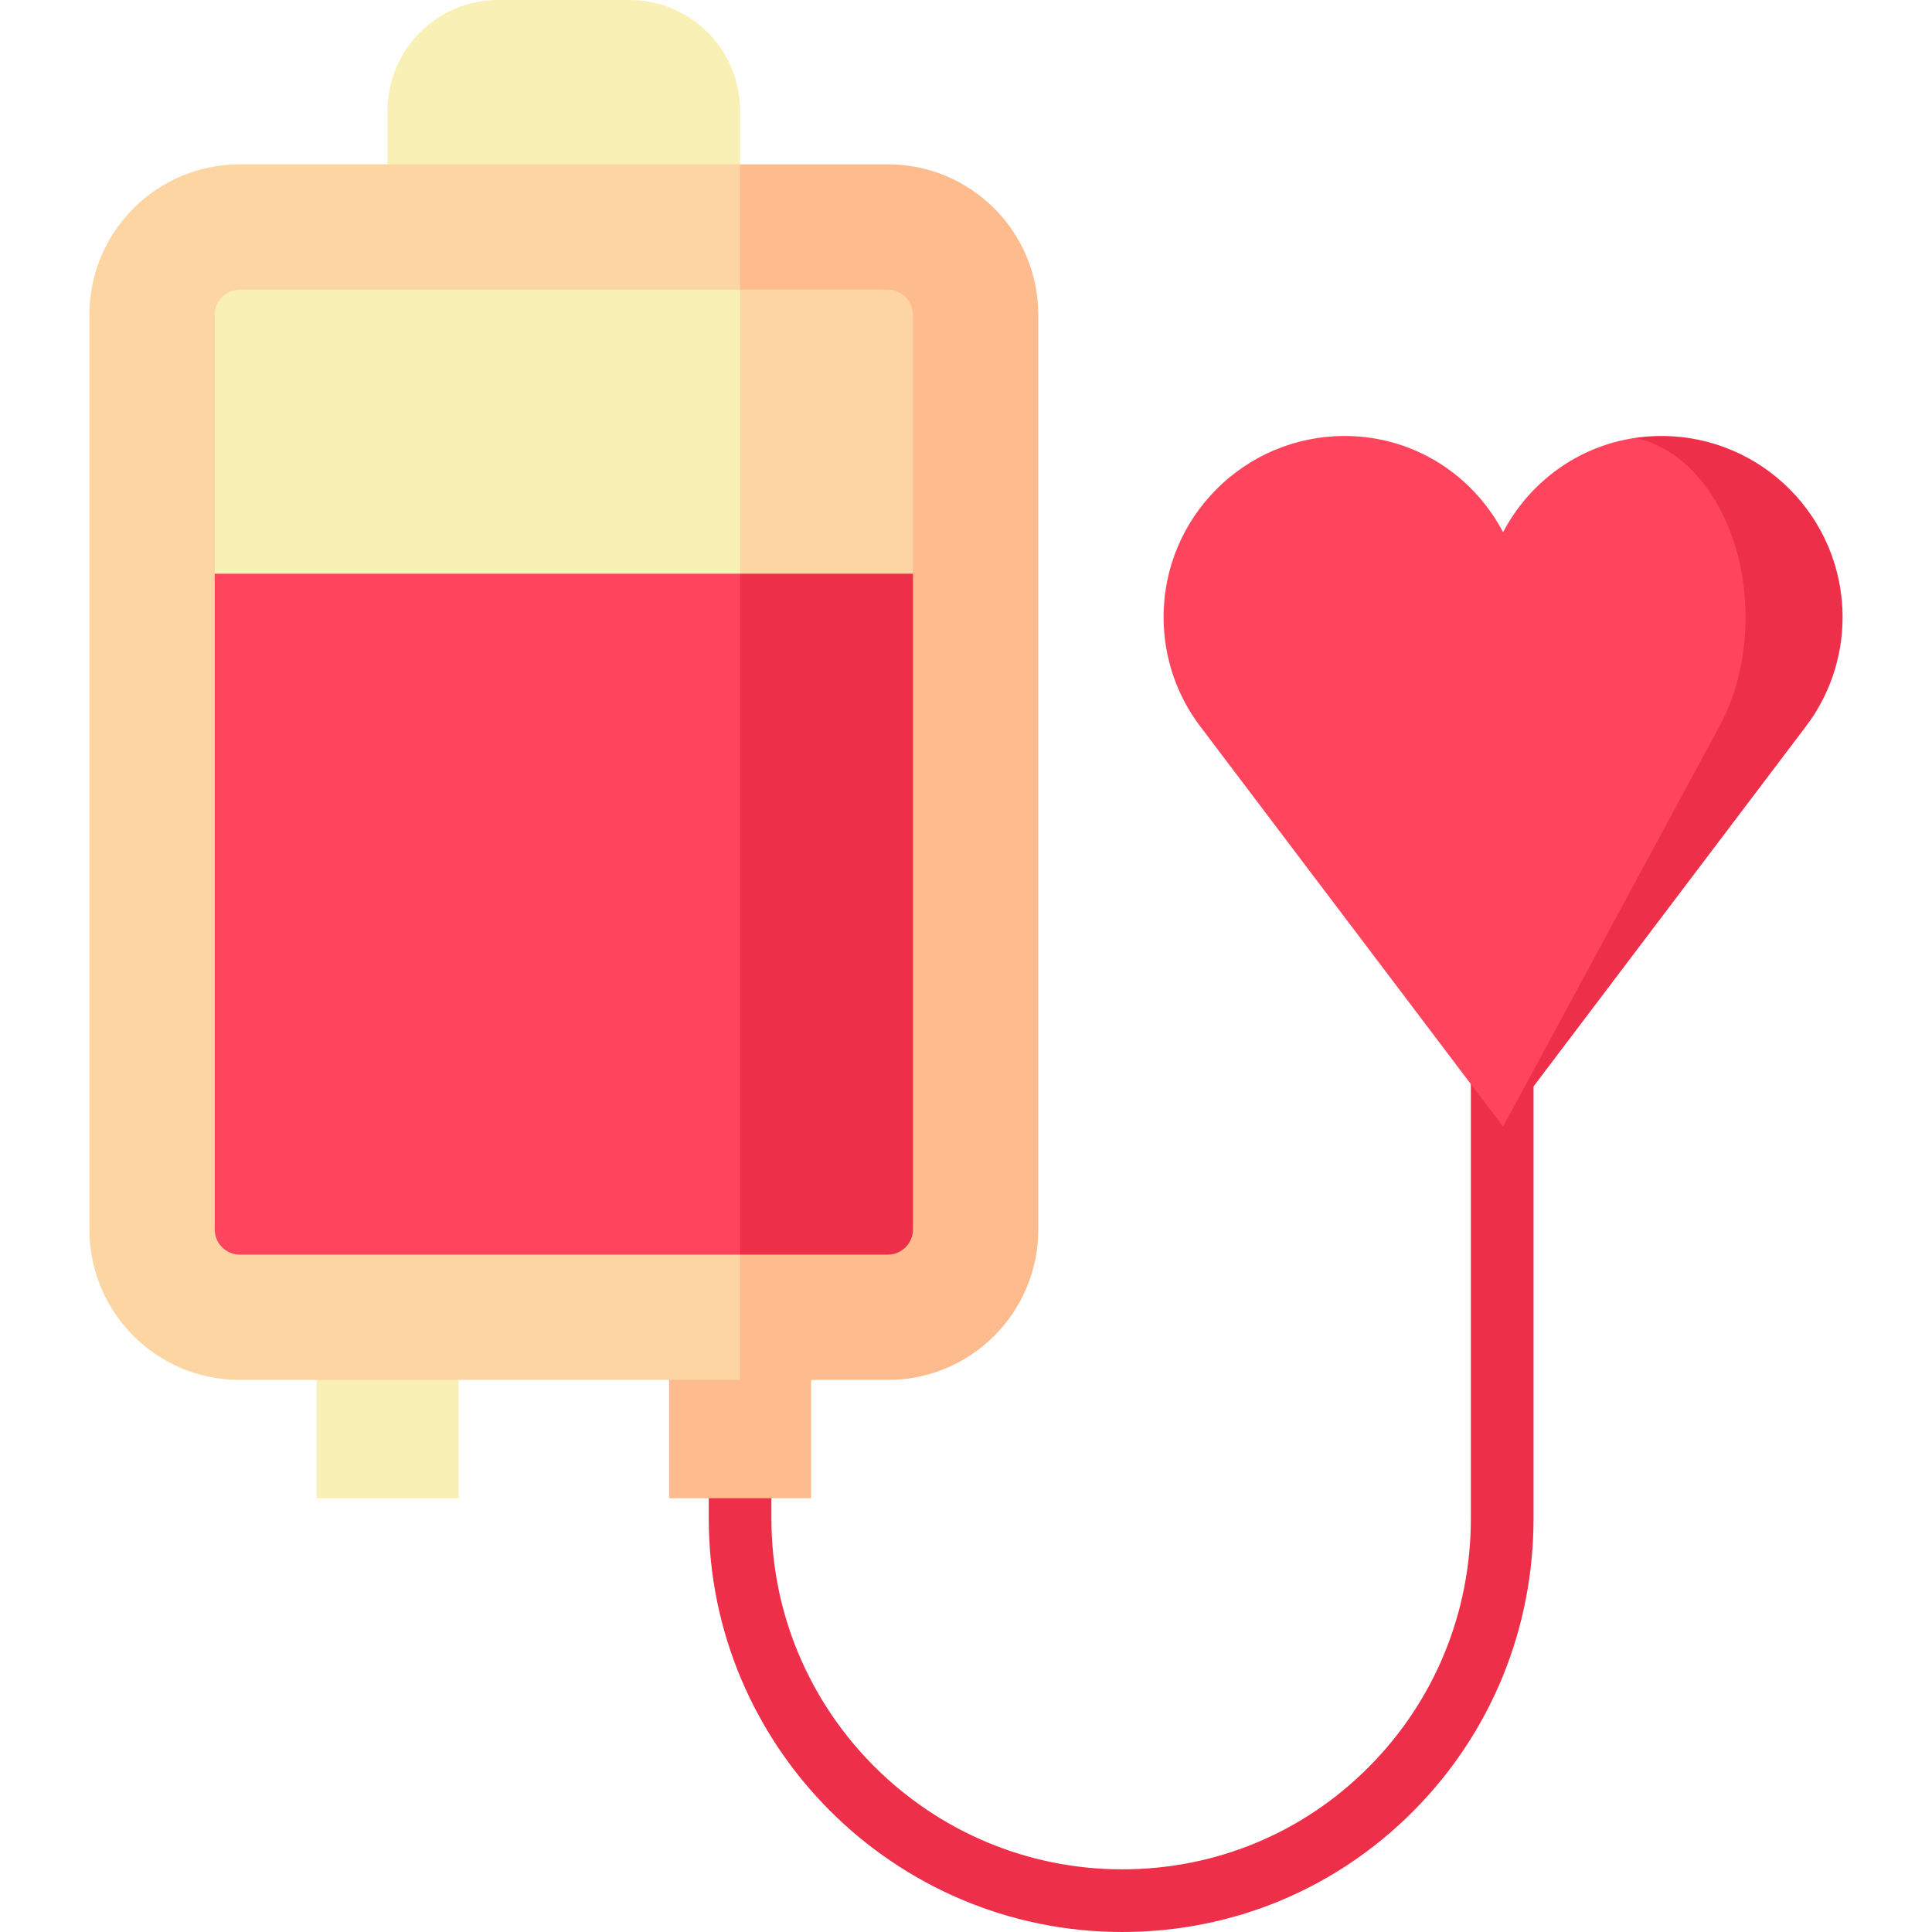
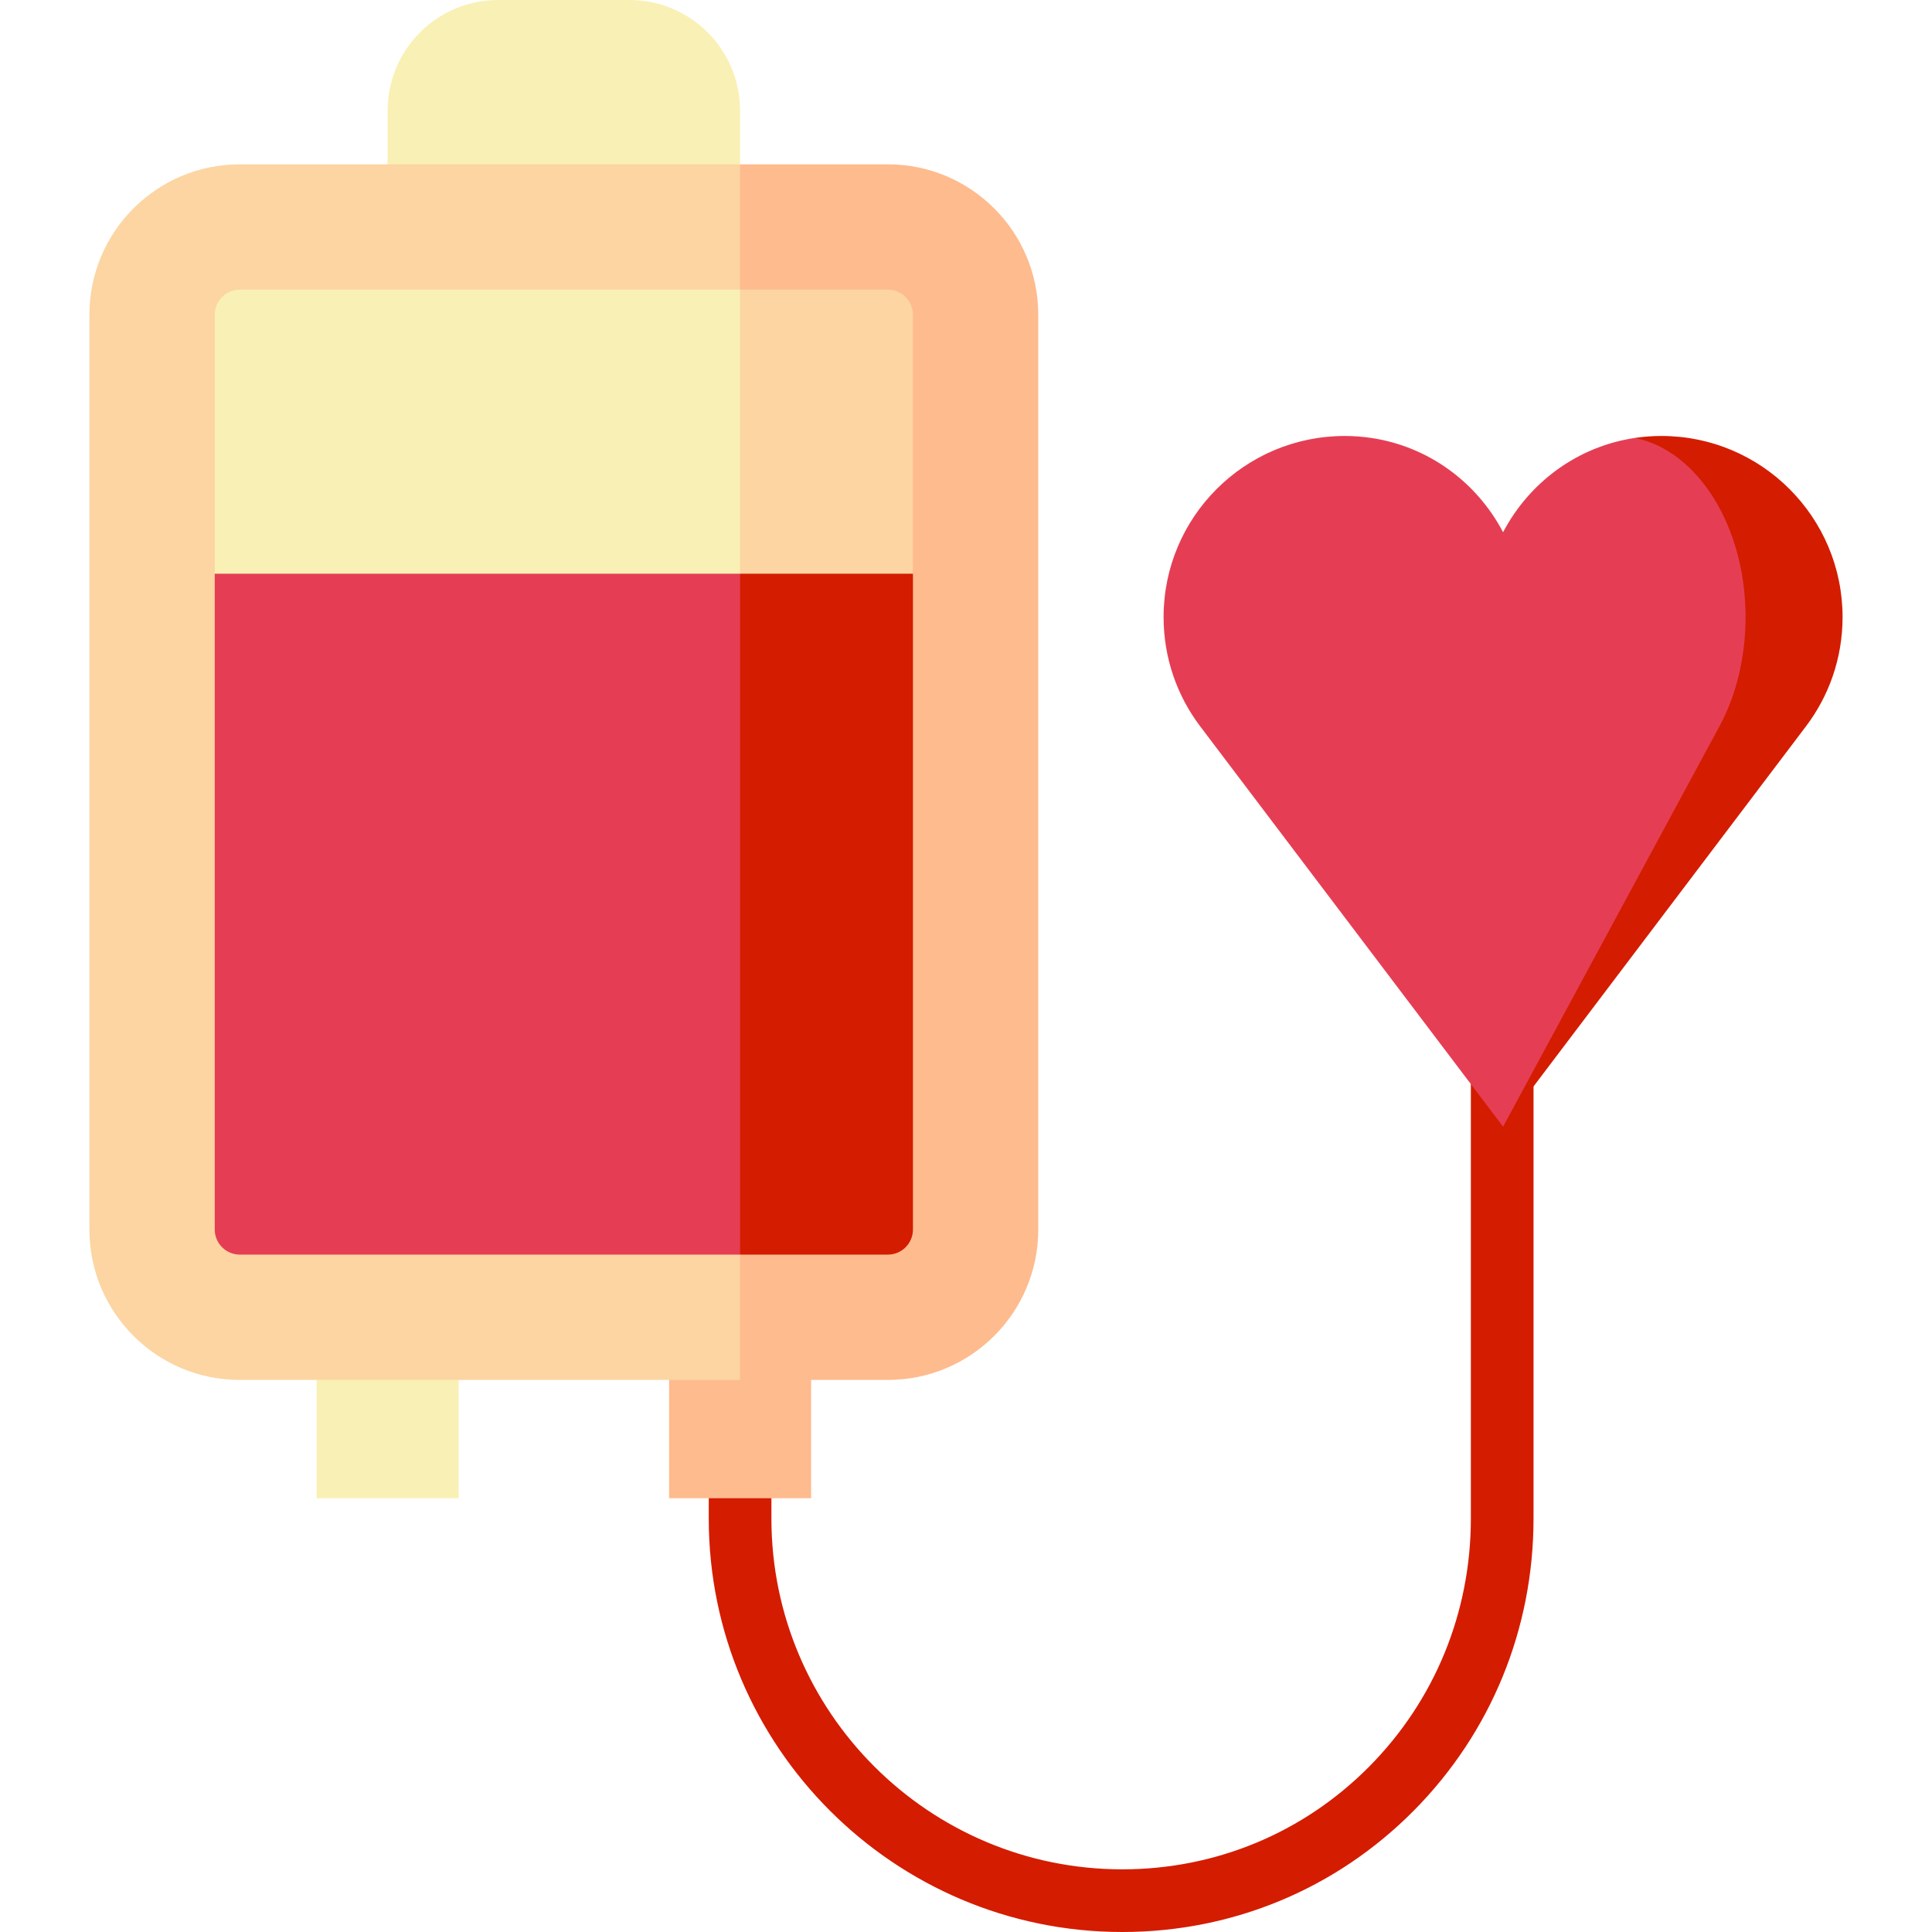
<svg xmlns="http://www.w3.org/2000/svg" version="1.1" id="Layer_1" x="0px" y="0px" viewBox="0 0 512 512" style="enable-background:new 0 0 512 512;" xml:space="preserve">
-   <path style="fill:#ED2F49;" d="M297.404,512c-60.422,0-109.577-49.156-109.577-109.577v-35.818h16.605v35.818  c0,51.265,41.707,92.971,92.971,92.971c24.797,0,48.042-9.671,65.451-27.231c17.371-17.524,26.939-40.871,26.939-65.741V268.14  H406.4v134.283c0,29.278-11.277,56.777-31.753,77.432C354.097,500.584,326.664,512,297.404,512z" />
+   <path style="fill:#d41c00;" d="M297.404,512c-60.422,0-109.577-49.156-109.577-109.577v-35.818h16.605v35.818  c0,51.265,41.707,92.971,92.971,92.971c24.797,0,48.042-9.671,65.451-27.231c17.371-17.524,26.939-40.871,26.939-65.741V268.14  H406.4v134.283c0,29.278-11.277,56.777-31.753,77.432C354.097,500.584,326.664,512,297.404,512z" />
  <rect x="177.313" y="343.555" style="fill:#FEBB8E;" width="37.639" height="53.492" />
  <g>
    <rect x="83.902" y="343.555" style="fill:#F9F0B5;" width="37.639" height="53.492" />
    <path style="fill:#F9F0B5;" d="M166.811,0h-34.776c-16.19,0-29.315,13.125-29.315,29.315v61.848h93.411V29.315   C196.13,13.125,183.002,0,166.811,0z" />
  </g>
  <path style="fill:#FEBB8E;" d="M275.149,83.403v242.439c0,22.019-17.845,39.853-39.853,39.853H196.13l-77.492-161.072L196.13,43.55  h39.167C257.304,43.55,275.149,61.396,275.149,83.403z" />
  <g>
    <path style="fill:#FCD5A2;" d="M196.13,43.55v322.145H63.552c-22.019,0-39.853-17.834-39.853-39.853V83.403   c0-22.008,17.834-39.853,39.853-39.853C63.552,43.55,196.13,43.55,196.13,43.55z" />
    <path style="fill:#FCD5A2;" d="M235.296,76.761c3.663,0,6.642,2.98,6.642,6.642v68.636l-83.868,76.065l38.06-151.343H235.296z" />
  </g>
  <path style="fill:#F9F0B5;" d="M63.553,76.761c-3.663,0-6.642,2.98-6.642,6.642v68.636l139.22,76.065V76.761H63.553z" />
-   <path style="fill:#ED2F49;" d="M440.29,115.539c-2.377,0-4.707,0.178-6.984,0.515L398.33,298.583l80.267-106.093  c6.089-8.047,9.703-18.071,9.703-28.94C488.301,137.034,466.806,115.539,440.29,115.539z" />
-   <path style="fill:#FF455E;" d="M433.305,116.053c-15.267,2.256-28.047,11.799-34.974,24.99  c-6.928-13.191-19.707-22.734-34.975-24.99c-2.277-0.337-4.607-0.515-6.984-0.515c-26.516,0-48.011,21.495-48.011,48.011  c0,10.869,3.613,20.893,9.703,28.94l80.267,106.093l57.334-106.093c4.349-8.047,6.93-18.071,6.93-28.94  C462.594,139.415,449.873,119.445,433.305,116.053z" />
-   <path style="fill:#ED2F49;" d="M241.939,152.039v173.803c0,3.664-2.978,6.642-6.642,6.642H196.13l-53.824-90.223l53.824-90.223  H241.939z" />
-   <path style="fill:#FF455E;" d="M196.13,152.039v180.445H63.552c-0.232,0-0.454-0.011-0.675-0.033  c-3.354-0.343-5.967-3.177-5.967-6.609V152.039H196.13z" />
+   <path style="fill:#d41c00;" d="M440.29,115.539c-2.377,0-4.707,0.178-6.984,0.515L398.33,298.583l80.267-106.093  c6.089-8.047,9.703-18.071,9.703-28.94C488.301,137.034,466.806,115.539,440.29,115.539z" />
+   <path style="fill:#e53e54;" d="M433.305,116.053c-15.267,2.256-28.047,11.799-34.974,24.99  c-6.928-13.191-19.707-22.734-34.975-24.99c-2.277-0.337-4.607-0.515-6.984-0.515c-26.516,0-48.011,21.495-48.011,48.011  c0,10.869,3.613,20.893,9.703,28.94l80.267,106.093l57.334-106.093c4.349-8.047,6.93-18.071,6.93-28.94  C462.594,139.415,449.873,119.445,433.305,116.053z" />
+   <path style="fill:#d41c00;" d="M241.939,152.039v173.803c0,3.664-2.978,6.642-6.642,6.642H196.13l-53.824-90.223l53.824-90.223  H241.939z" />
+   <path style="fill:#e53e54;" d="M196.13,152.039v180.445H63.552c-0.232,0-0.454-0.011-0.675-0.033  c-3.354-0.343-5.967-3.177-5.967-6.609V152.039H196.13z" />
</svg>
